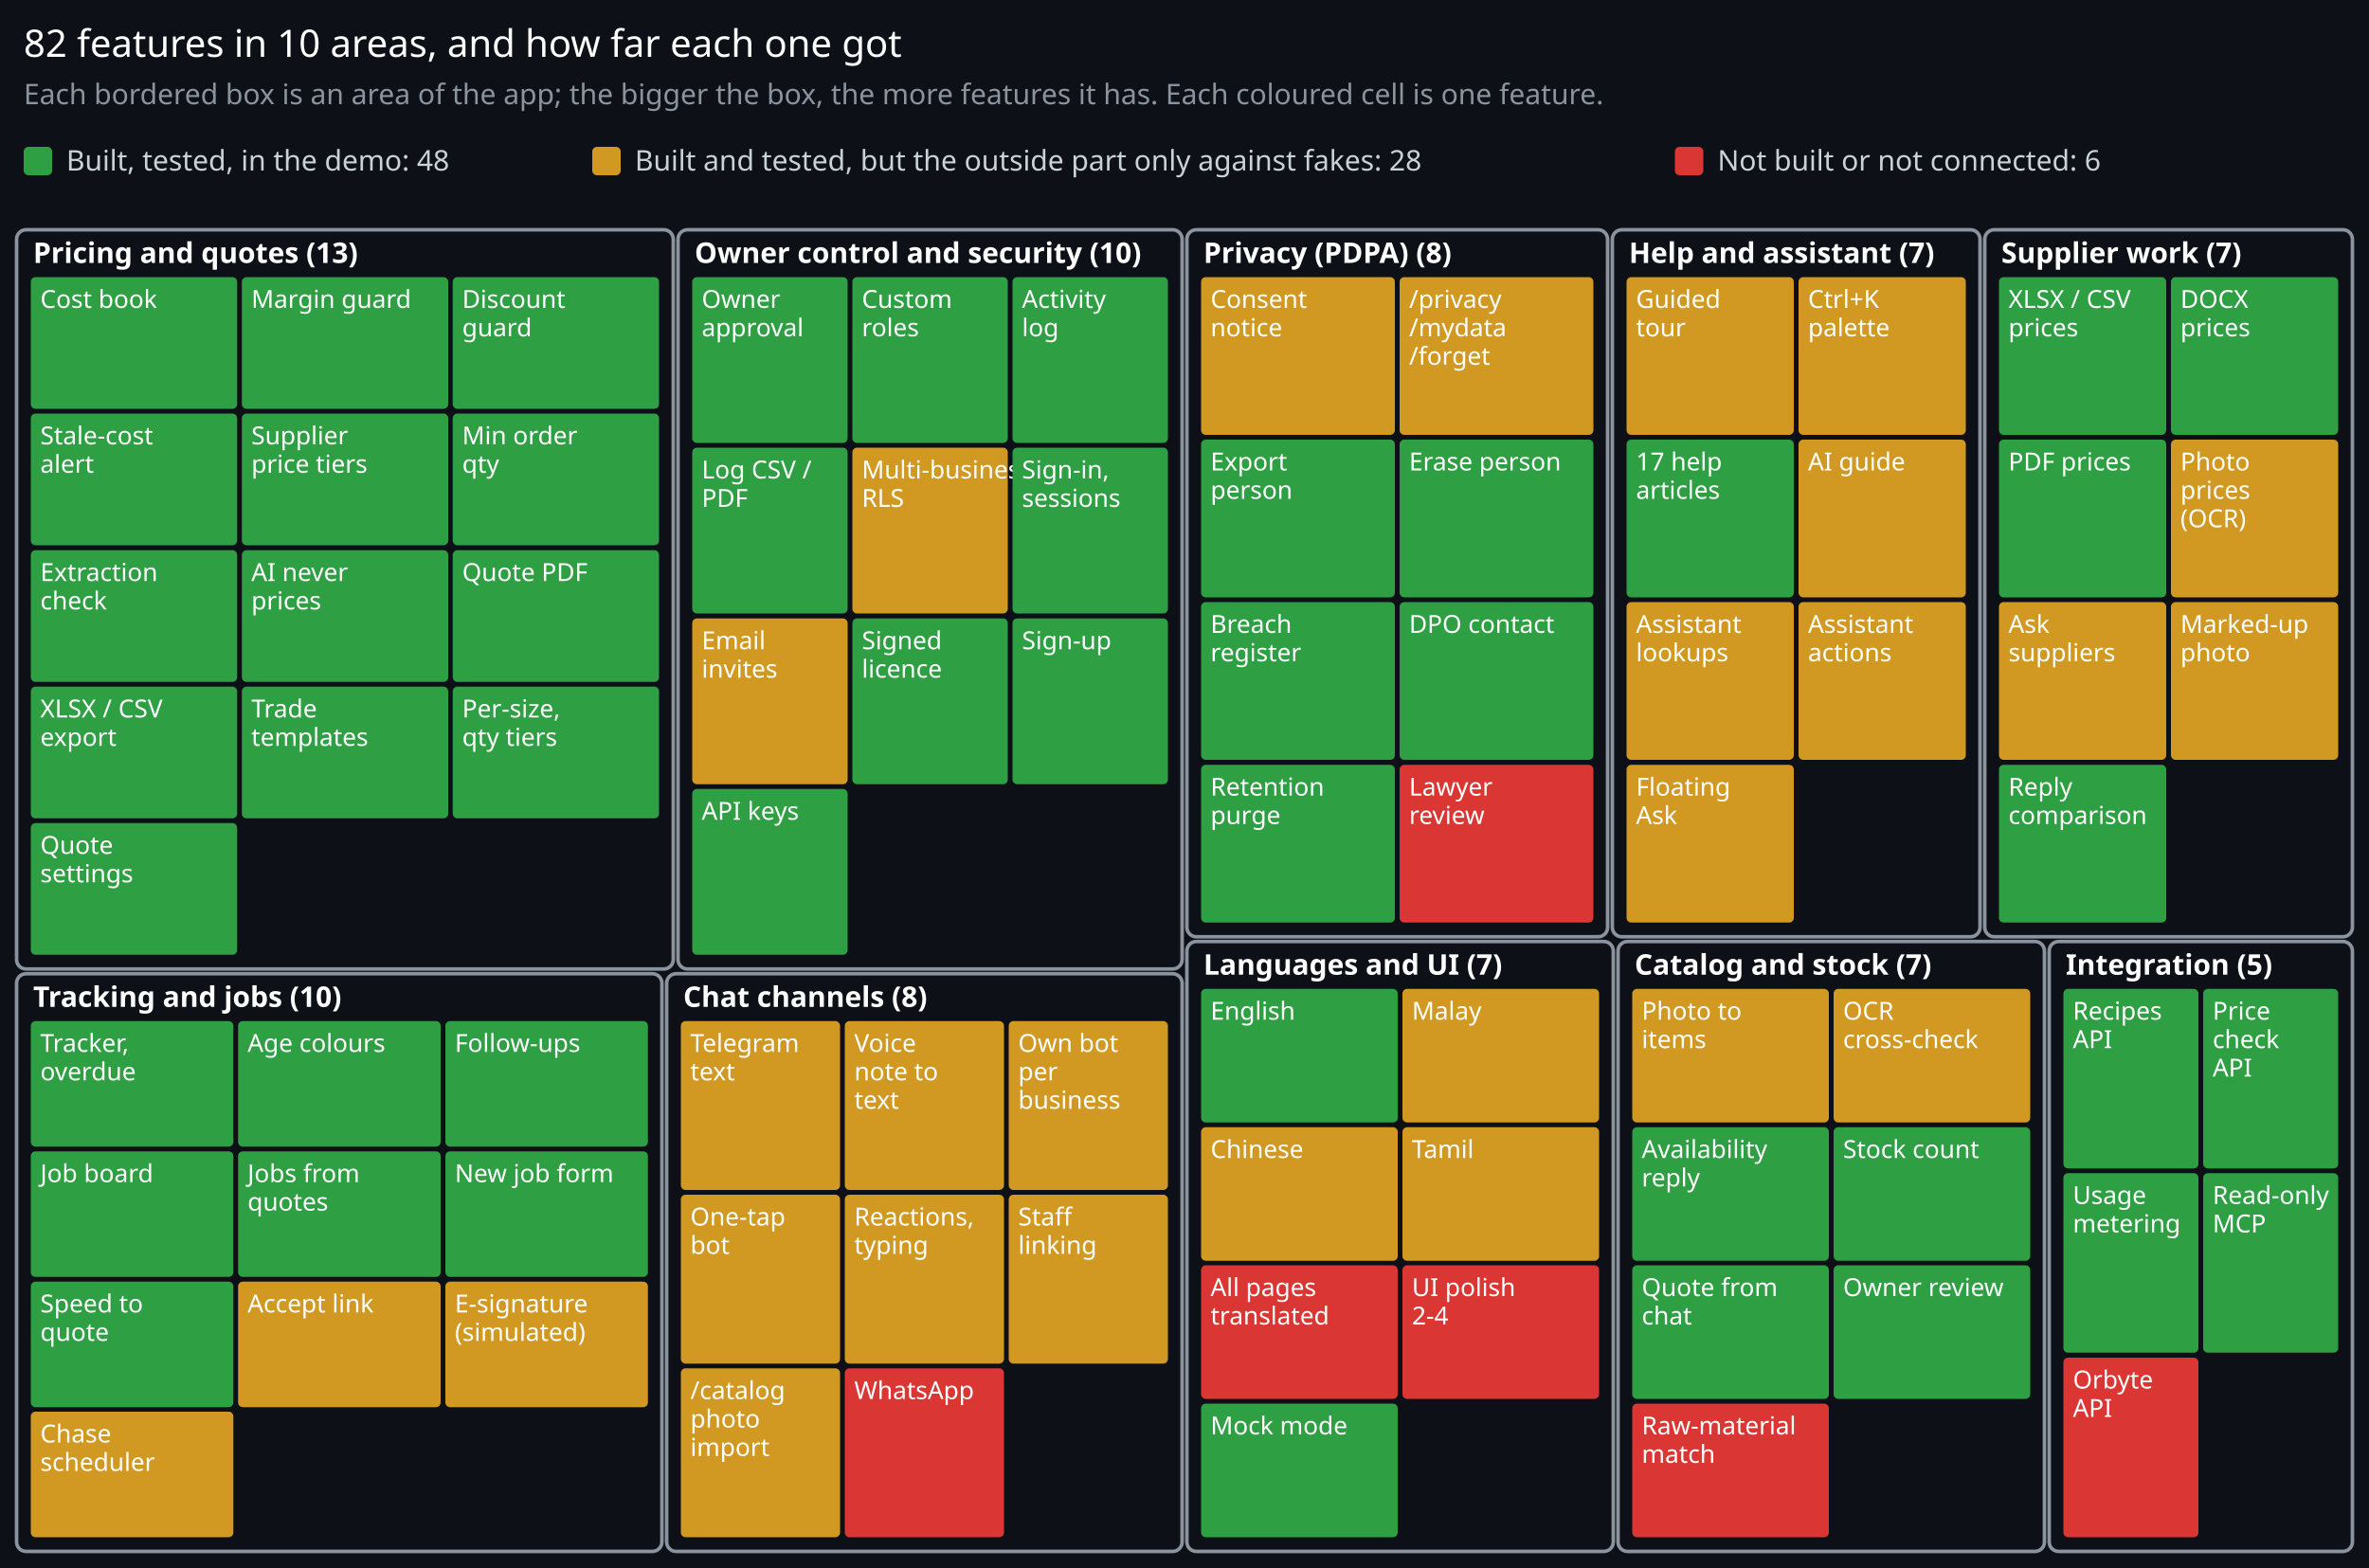
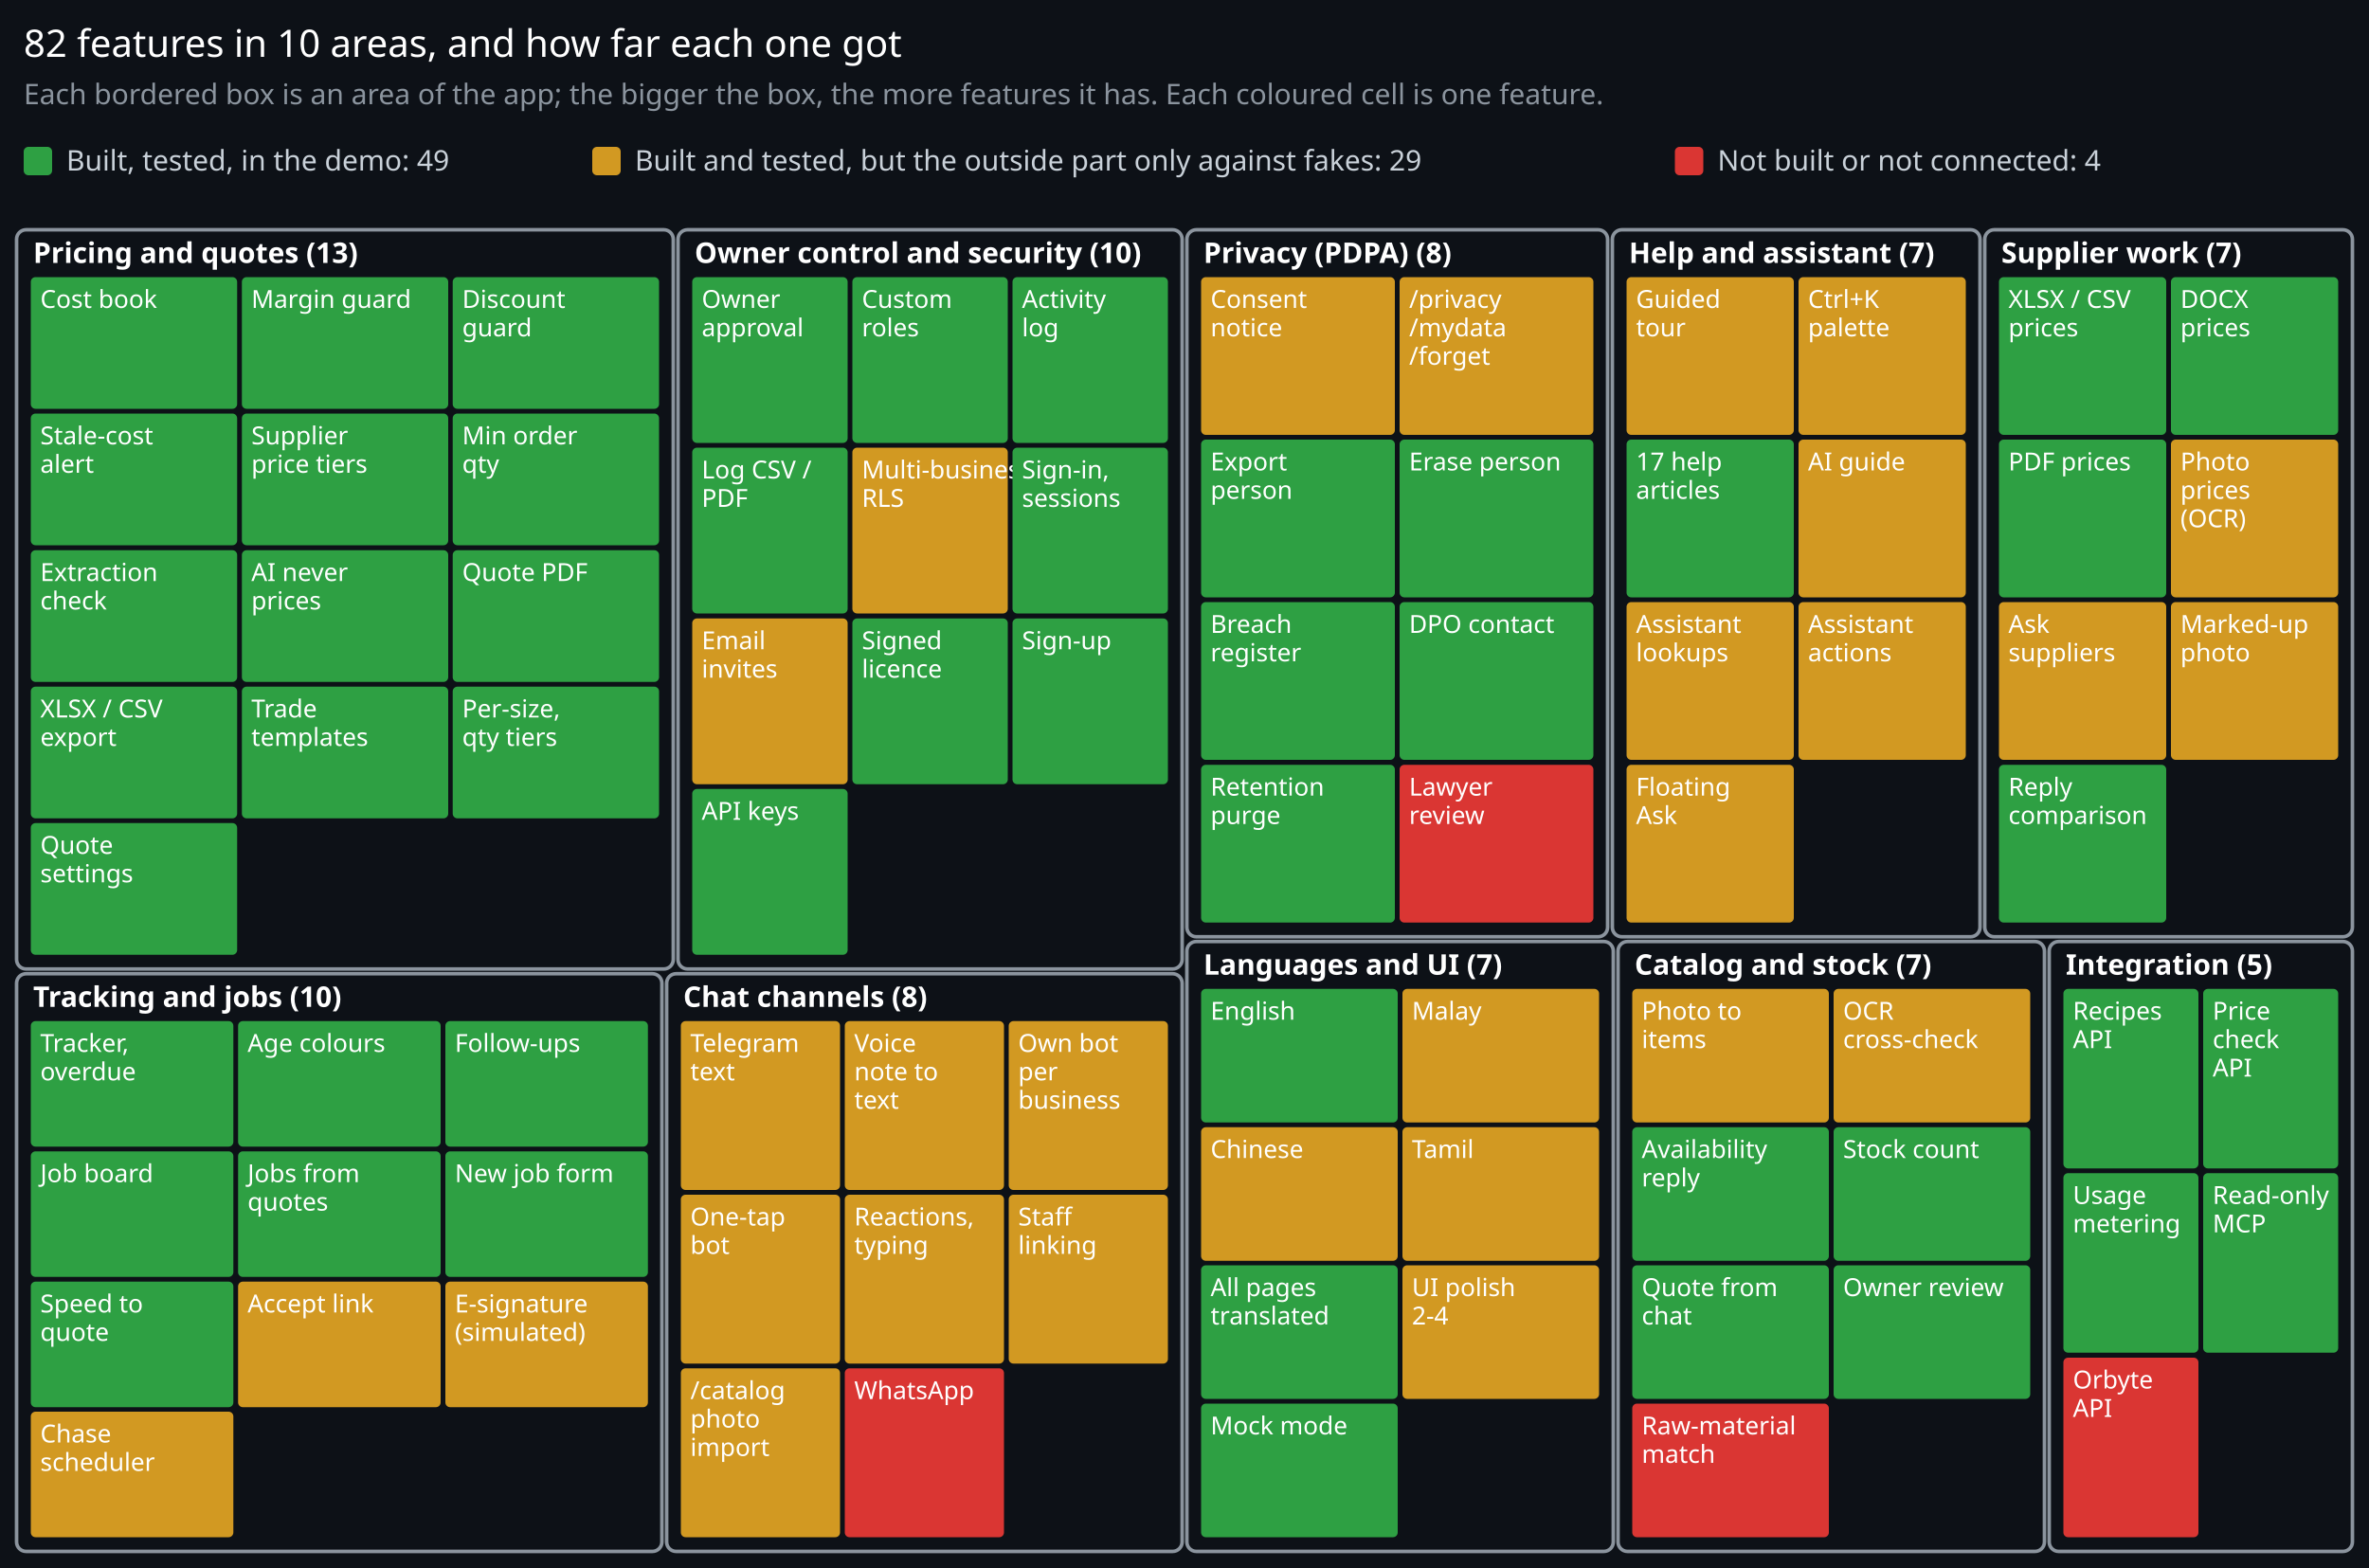
<svg xmlns="http://www.w3.org/2000/svg" width="1000" height="662" viewBox="0 0 1000 662">
  <rect width="100%" height="100%" fill="#0d1117" />
  <text x="10" y="24" fill="#fff" font-family="sans-serif" font-size="16">82 features in 10 areas, and how far each one got</text>
  <text x="10" y="44" fill="#8b949e" font-family="sans-serif" font-size="12">Each bordered box is an area of the app; the bigger the box, the more features it has. Each coloured cell is one feature.</text>
  <rect x="10" y="62" width="12" height="12" rx="2" fill="#2ea043" />
-   <text x="28" y="72" fill="#c9d1d9" font-family="sans-serif" font-size="12">Built, tested, in the demo: 48</text>
+   <text x="28" y="72" fill="#c9d1d9" font-family="sans-serif" font-size="12">Built, tested, in the demo: 49</text>
  <rect x="250" y="62" width="12" height="12" rx="2" fill="#d29922" />
-   <text x="268" y="72" fill="#c9d1d9" font-family="sans-serif" font-size="12">Built and tested, but the outside part only against fakes: 28</text>
+   <text x="268" y="72" fill="#c9d1d9" font-family="sans-serif" font-size="12">Built and tested, but the outside part only against fakes: 29</text>
  <rect x="707" y="62" width="12" height="12" rx="2" fill="#da3633" />
-   <text x="725" y="72" fill="#c9d1d9" font-family="sans-serif" font-size="12">Not built or not connected: 6</text>
+   <text x="725" y="72" fill="#c9d1d9" font-family="sans-serif" font-size="12">Not built or not connected: 4</text>
  <rect x="7.0" y="97.0" width="277.2" height="312.1" rx="4" fill="none" stroke="#8b949e" stroke-width="1.5" />
  <text x="14.0" y="111.0" fill="#fff" font-family="sans-serif" font-size="12" font-weight="bold">Pricing and quotes (13)</text>
  <g>
    <rect x="13.0" y="117.0" width="87.1" height="55.6" rx="2" fill="#2ea043" />
    <text x="17.0" y="130.0" fill="#fff" font-family="sans-serif" font-size="10.5">Cost book</text>
  </g>
  <g>
    <rect x="102.1" y="117.0" width="87.1" height="55.6" rx="2" fill="#2ea043" />
    <text x="106.1" y="130.0" fill="#fff" font-family="sans-serif" font-size="10.5">Margin guard</text>
  </g>
  <g>
    <rect x="191.1" y="117.0" width="87.1" height="55.6" rx="2" fill="#2ea043" />
    <text x="195.1" y="130.0" fill="#fff" font-family="sans-serif" font-size="10.5">Discount</text>
    <text x="195.1" y="142.0" fill="#fff" font-family="sans-serif" font-size="10.5">guard</text>
  </g>
  <g>
    <rect x="13.0" y="174.6" width="87.1" height="55.6" rx="2" fill="#2ea043" />
    <text x="17.0" y="187.6" fill="#fff" font-family="sans-serif" font-size="10.5">Stale-cost</text>
    <text x="17.0" y="199.6" fill="#fff" font-family="sans-serif" font-size="10.5">alert</text>
  </g>
  <g>
    <rect x="102.1" y="174.6" width="87.1" height="55.6" rx="2" fill="#2ea043" />
    <text x="106.1" y="187.6" fill="#fff" font-family="sans-serif" font-size="10.5">Supplier</text>
    <text x="106.1" y="199.6" fill="#fff" font-family="sans-serif" font-size="10.5">price tiers</text>
  </g>
  <g>
    <rect x="191.1" y="174.6" width="87.1" height="55.6" rx="2" fill="#2ea043" />
    <text x="195.1" y="187.6" fill="#fff" font-family="sans-serif" font-size="10.5">Min order</text>
    <text x="195.1" y="199.6" fill="#fff" font-family="sans-serif" font-size="10.5">qty</text>
  </g>
  <g>
    <rect x="13.0" y="232.3" width="87.1" height="55.6" rx="2" fill="#2ea043" />
    <text x="17.0" y="245.3" fill="#fff" font-family="sans-serif" font-size="10.5">Extraction</text>
    <text x="17.0" y="257.3" fill="#fff" font-family="sans-serif" font-size="10.5">check</text>
  </g>
  <g>
    <rect x="102.1" y="232.3" width="87.1" height="55.6" rx="2" fill="#2ea043" />
    <text x="106.1" y="245.3" fill="#fff" font-family="sans-serif" font-size="10.5">AI never</text>
    <text x="106.1" y="257.3" fill="#fff" font-family="sans-serif" font-size="10.5">prices</text>
  </g>
  <g>
    <rect x="191.1" y="232.3" width="87.1" height="55.6" rx="2" fill="#2ea043" />
    <text x="195.1" y="245.3" fill="#fff" font-family="sans-serif" font-size="10.5">Quote PDF</text>
  </g>
  <g>
    <rect x="13.0" y="289.9" width="87.1" height="55.6" rx="2" fill="#2ea043" />
    <text x="17.0" y="302.9" fill="#fff" font-family="sans-serif" font-size="10.5">XLSX / CSV</text>
    <text x="17.0" y="314.9" fill="#fff" font-family="sans-serif" font-size="10.5">export</text>
  </g>
  <g>
    <rect x="102.1" y="289.9" width="87.1" height="55.6" rx="2" fill="#2ea043" />
    <text x="106.1" y="302.9" fill="#fff" font-family="sans-serif" font-size="10.5">Trade</text>
    <text x="106.1" y="314.9" fill="#fff" font-family="sans-serif" font-size="10.5">templates</text>
  </g>
  <g>
    <rect x="191.1" y="289.9" width="87.1" height="55.6" rx="2" fill="#2ea043" />
    <text x="195.1" y="302.9" fill="#fff" font-family="sans-serif" font-size="10.5">Per-size,</text>
    <text x="195.1" y="314.9" fill="#fff" font-family="sans-serif" font-size="10.5">qty tiers</text>
  </g>
  <g>
    <rect x="13.0" y="347.5" width="87.1" height="55.6" rx="2" fill="#2ea043" />
    <text x="17.0" y="360.5" fill="#fff" font-family="sans-serif" font-size="10.5">Quote</text>
    <text x="17.0" y="372.5" fill="#fff" font-family="sans-serif" font-size="10.5">settings</text>
  </g>
  <rect x="286.2" y="97.0" width="212.8" height="312.1" rx="4" fill="none" stroke="#8b949e" stroke-width="1.5" />
  <text x="293.2" y="111.0" fill="#fff" font-family="sans-serif" font-size="12" font-weight="bold">Owner control and security (10)</text>
  <g>
    <rect x="292.2" y="117.0" width="65.6" height="70.0" rx="2" fill="#2ea043" />
    <text x="296.2" y="130.0" fill="#fff" font-family="sans-serif" font-size="10.5">Owner</text>
    <text x="296.2" y="142.0" fill="#fff" font-family="sans-serif" font-size="10.5">approval</text>
  </g>
  <g>
    <rect x="359.8" y="117.0" width="65.6" height="70.0" rx="2" fill="#2ea043" />
    <text x="363.8" y="130.0" fill="#fff" font-family="sans-serif" font-size="10.5">Custom</text>
    <text x="363.8" y="142.0" fill="#fff" font-family="sans-serif" font-size="10.5">roles</text>
  </g>
  <g>
    <rect x="427.4" y="117.0" width="65.6" height="70.0" rx="2" fill="#2ea043" />
    <text x="431.4" y="130.0" fill="#fff" font-family="sans-serif" font-size="10.5">Activity</text>
    <text x="431.4" y="142.0" fill="#fff" font-family="sans-serif" font-size="10.5">log</text>
  </g>
  <g>
    <rect x="292.2" y="189.0" width="65.6" height="70.0" rx="2" fill="#2ea043" />
    <text x="296.2" y="202.0" fill="#fff" font-family="sans-serif" font-size="10.5">Log CSV /</text>
    <text x="296.2" y="214.0" fill="#fff" font-family="sans-serif" font-size="10.5">PDF</text>
  </g>
  <g>
    <rect x="359.8" y="189.0" width="65.6" height="70.0" rx="2" fill="#d29922" />
    <text x="363.8" y="202.0" fill="#fff" font-family="sans-serif" font-size="10.5">Multi-business</text>
    <text x="363.8" y="214.0" fill="#fff" font-family="sans-serif" font-size="10.5">RLS</text>
  </g>
  <g>
    <rect x="427.4" y="189.0" width="65.6" height="70.0" rx="2" fill="#2ea043" />
    <text x="431.4" y="202.0" fill="#fff" font-family="sans-serif" font-size="10.5">Sign-in,</text>
    <text x="431.4" y="214.0" fill="#fff" font-family="sans-serif" font-size="10.5">sessions</text>
  </g>
  <g>
    <rect x="292.2" y="261.1" width="65.6" height="70.0" rx="2" fill="#d29922" />
    <text x="296.2" y="274.1" fill="#fff" font-family="sans-serif" font-size="10.5">Email</text>
    <text x="296.2" y="286.1" fill="#fff" font-family="sans-serif" font-size="10.5">invites</text>
  </g>
  <g>
    <rect x="359.8" y="261.1" width="65.6" height="70.0" rx="2" fill="#2ea043" />
    <text x="363.8" y="274.1" fill="#fff" font-family="sans-serif" font-size="10.5">Signed</text>
    <text x="363.8" y="286.1" fill="#fff" font-family="sans-serif" font-size="10.5">licence</text>
  </g>
  <g>
    <rect x="427.4" y="261.1" width="65.6" height="70.0" rx="2" fill="#2ea043" />
    <text x="431.4" y="274.1" fill="#fff" font-family="sans-serif" font-size="10.5">Sign-up</text>
  </g>
  <g>
    <rect x="292.2" y="333.1" width="65.6" height="70.0" rx="2" fill="#2ea043" />
    <text x="296.2" y="346.1" fill="#fff" font-family="sans-serif" font-size="10.5">API keys</text>
  </g>
  <rect x="7.0" y="411.1" width="272.4" height="243.9" rx="4" fill="none" stroke="#8b949e" stroke-width="1.5" />
  <text x="14.0" y="425.1" fill="#fff" font-family="sans-serif" font-size="12" font-weight="bold">Tracking and jobs (10)</text>
  <g>
    <rect x="13.0" y="431.1" width="85.5" height="53.0" rx="2" fill="#2ea043" />
    <text x="17.0" y="444.1" fill="#fff" font-family="sans-serif" font-size="10.5">Tracker,</text>
    <text x="17.0" y="456.1" fill="#fff" font-family="sans-serif" font-size="10.5">overdue</text>
  </g>
  <g>
    <rect x="100.5" y="431.1" width="85.5" height="53.0" rx="2" fill="#2ea043" />
    <text x="104.5" y="444.1" fill="#fff" font-family="sans-serif" font-size="10.5">Age colours</text>
  </g>
  <g>
    <rect x="188.0" y="431.1" width="85.5" height="53.0" rx="2" fill="#2ea043" />
    <text x="192.0" y="444.1" fill="#fff" font-family="sans-serif" font-size="10.5">Follow-ups</text>
  </g>
  <g>
    <rect x="13.0" y="486.1" width="85.5" height="53.0" rx="2" fill="#2ea043" />
    <text x="17.0" y="499.1" fill="#fff" font-family="sans-serif" font-size="10.5">Job board</text>
  </g>
  <g>
    <rect x="100.5" y="486.1" width="85.5" height="53.0" rx="2" fill="#2ea043" />
    <text x="104.5" y="499.1" fill="#fff" font-family="sans-serif" font-size="10.5">Jobs from</text>
    <text x="104.5" y="511.1" fill="#fff" font-family="sans-serif" font-size="10.5">quotes</text>
  </g>
  <g>
    <rect x="188.0" y="486.1" width="85.5" height="53.0" rx="2" fill="#2ea043" />
    <text x="192.0" y="499.1" fill="#fff" font-family="sans-serif" font-size="10.5">New job form</text>
  </g>
  <g>
    <rect x="13.0" y="541.1" width="85.5" height="53.0" rx="2" fill="#2ea043" />
    <text x="17.0" y="554.1" fill="#fff" font-family="sans-serif" font-size="10.5">Speed to</text>
    <text x="17.0" y="566.1" fill="#fff" font-family="sans-serif" font-size="10.5">quote</text>
  </g>
  <g>
    <rect x="100.5" y="541.1" width="85.5" height="53.0" rx="2" fill="#d29922" />
    <text x="104.5" y="554.1" fill="#fff" font-family="sans-serif" font-size="10.5">Accept link</text>
  </g>
  <g>
    <rect x="188.0" y="541.1" width="85.5" height="53.0" rx="2" fill="#d29922" />
    <text x="192.0" y="554.1" fill="#fff" font-family="sans-serif" font-size="10.5">E-signature</text>
    <text x="192.0" y="566.1" fill="#fff" font-family="sans-serif" font-size="10.5">(simulated)</text>
  </g>
  <g>
    <rect x="13.0" y="596.0" width="85.5" height="53.0" rx="2" fill="#d29922" />
    <text x="17.0" y="609.0" fill="#fff" font-family="sans-serif" font-size="10.5">Chase</text>
    <text x="17.0" y="621.0" fill="#fff" font-family="sans-serif" font-size="10.5">scheduler</text>
  </g>
  <rect x="281.4" y="411.1" width="217.6" height="243.9" rx="4" fill="none" stroke="#8b949e" stroke-width="1.5" />
  <text x="288.4" y="425.1" fill="#fff" font-family="sans-serif" font-size="12" font-weight="bold">Chat channels (8)</text>
  <g>
    <rect x="287.4" y="431.1" width="67.2" height="71.3" rx="2" fill="#d29922" />
    <text x="291.4" y="444.1" fill="#fff" font-family="sans-serif" font-size="10.5">Telegram</text>
    <text x="291.4" y="456.1" fill="#fff" font-family="sans-serif" font-size="10.5">text</text>
  </g>
  <g>
    <rect x="356.6" y="431.1" width="67.2" height="71.3" rx="2" fill="#d29922" />
    <text x="360.6" y="444.1" fill="#fff" font-family="sans-serif" font-size="10.5">Voice</text>
    <text x="360.6" y="456.1" fill="#fff" font-family="sans-serif" font-size="10.5">note to</text>
    <text x="360.6" y="468.1" fill="#fff" font-family="sans-serif" font-size="10.5">text</text>
  </g>
  <g>
    <rect x="425.8" y="431.1" width="67.2" height="71.3" rx="2" fill="#d29922" />
    <text x="429.8" y="444.1" fill="#fff" font-family="sans-serif" font-size="10.5">Own bot</text>
    <text x="429.8" y="456.1" fill="#fff" font-family="sans-serif" font-size="10.5">per</text>
    <text x="429.8" y="468.1" fill="#fff" font-family="sans-serif" font-size="10.5">business</text>
  </g>
  <g>
    <rect x="287.4" y="504.4" width="67.2" height="71.3" rx="2" fill="#d29922" />
    <text x="291.4" y="517.4" fill="#fff" font-family="sans-serif" font-size="10.5">One-tap</text>
    <text x="291.4" y="529.4" fill="#fff" font-family="sans-serif" font-size="10.5">bot</text>
  </g>
  <g>
    <rect x="356.6" y="504.4" width="67.2" height="71.3" rx="2" fill="#d29922" />
    <text x="360.6" y="517.4" fill="#fff" font-family="sans-serif" font-size="10.5">Reactions,</text>
    <text x="360.6" y="529.4" fill="#fff" font-family="sans-serif" font-size="10.5">typing</text>
  </g>
  <g>
    <rect x="425.8" y="504.4" width="67.2" height="71.3" rx="2" fill="#d29922" />
    <text x="429.8" y="517.4" fill="#fff" font-family="sans-serif" font-size="10.5">Staff</text>
    <text x="429.8" y="529.4" fill="#fff" font-family="sans-serif" font-size="10.5">linking</text>
  </g>
  <g>
    <rect x="287.4" y="577.7" width="67.2" height="71.3" rx="2" fill="#d29922" />
    <text x="291.4" y="590.7" fill="#fff" font-family="sans-serif" font-size="10.5">/catalog</text>
    <text x="291.4" y="602.7" fill="#fff" font-family="sans-serif" font-size="10.5">photo</text>
    <text x="291.4" y="614.7" fill="#fff" font-family="sans-serif" font-size="10.5">import</text>
  </g>
  <g>
    <rect x="356.6" y="577.7" width="67.2" height="71.3" rx="2" fill="#da3633" />
    <text x="360.6" y="590.7" fill="#fff" font-family="sans-serif" font-size="10.5">WhatsApp</text>
  </g>
  <rect x="501.0" y="97.0" width="177.6" height="298.5" rx="4" fill="none" stroke="#8b949e" stroke-width="1.5" />
  <text x="508.0" y="111.0" fill="#fff" font-family="sans-serif" font-size="12" font-weight="bold">Privacy (PDPA) (8)</text>
  <g>
    <rect x="507.0" y="117.0" width="81.8" height="66.6" rx="2" fill="#d29922" />
    <text x="511.0" y="130.0" fill="#fff" font-family="sans-serif" font-size="10.5">Consent</text>
    <text x="511.0" y="142.0" fill="#fff" font-family="sans-serif" font-size="10.5">notice</text>
  </g>
  <g>
    <rect x="590.8" y="117.0" width="81.8" height="66.6" rx="2" fill="#d29922" />
    <text x="594.8" y="130.0" fill="#fff" font-family="sans-serif" font-size="10.5">/privacy</text>
    <text x="594.8" y="142.0" fill="#fff" font-family="sans-serif" font-size="10.5">/mydata</text>
    <text x="594.8" y="154.0" fill="#fff" font-family="sans-serif" font-size="10.5">/forget</text>
  </g>
  <g>
    <rect x="507.0" y="185.6" width="81.8" height="66.6" rx="2" fill="#2ea043" />
    <text x="511.0" y="198.6" fill="#fff" font-family="sans-serif" font-size="10.5">Export</text>
    <text x="511.0" y="210.6" fill="#fff" font-family="sans-serif" font-size="10.5">person</text>
  </g>
  <g>
    <rect x="590.8" y="185.6" width="81.8" height="66.6" rx="2" fill="#2ea043" />
    <text x="594.8" y="198.6" fill="#fff" font-family="sans-serif" font-size="10.5">Erase person</text>
  </g>
  <g>
    <rect x="507.0" y="254.2" width="81.8" height="66.6" rx="2" fill="#2ea043" />
    <text x="511.0" y="267.2" fill="#fff" font-family="sans-serif" font-size="10.5">Breach</text>
    <text x="511.0" y="279.2" fill="#fff" font-family="sans-serif" font-size="10.5">register</text>
  </g>
  <g>
    <rect x="590.8" y="254.2" width="81.8" height="66.6" rx="2" fill="#2ea043" />
    <text x="594.8" y="267.2" fill="#fff" font-family="sans-serif" font-size="10.5">DPO contact</text>
  </g>
  <g>
    <rect x="507.0" y="322.9" width="81.8" height="66.6" rx="2" fill="#2ea043" />
    <text x="511.0" y="335.9" fill="#fff" font-family="sans-serif" font-size="10.5">Retention</text>
    <text x="511.0" y="347.9" fill="#fff" font-family="sans-serif" font-size="10.5">purge</text>
  </g>
  <g>
    <rect x="590.8" y="322.9" width="81.8" height="66.6" rx="2" fill="#da3633" />
    <text x="594.8" y="335.9" fill="#fff" font-family="sans-serif" font-size="10.5">Lawyer</text>
    <text x="594.8" y="347.9" fill="#fff" font-family="sans-serif" font-size="10.5">review</text>
  </g>
  <rect x="680.6" y="97.0" width="155.2" height="298.5" rx="4" fill="none" stroke="#8b949e" stroke-width="1.5" />
  <text x="687.6" y="111.0" fill="#fff" font-family="sans-serif" font-size="12" font-weight="bold">Help and assistant (7)</text>
  <g>
    <rect x="686.6" y="117.0" width="70.6" height="66.6" rx="2" fill="#d29922" />
    <text x="690.6" y="130.0" fill="#fff" font-family="sans-serif" font-size="10.5">Guided</text>
    <text x="690.6" y="142.0" fill="#fff" font-family="sans-serif" font-size="10.5">tour</text>
  </g>
  <g>
    <rect x="759.2" y="117.0" width="70.6" height="66.6" rx="2" fill="#d29922" />
    <text x="763.2" y="130.0" fill="#fff" font-family="sans-serif" font-size="10.5">Ctrl+K</text>
    <text x="763.2" y="142.0" fill="#fff" font-family="sans-serif" font-size="10.5">palette</text>
  </g>
  <g>
    <rect x="686.6" y="185.6" width="70.6" height="66.6" rx="2" fill="#2ea043" />
    <text x="690.6" y="198.6" fill="#fff" font-family="sans-serif" font-size="10.5">17 help</text>
    <text x="690.6" y="210.6" fill="#fff" font-family="sans-serif" font-size="10.5">articles</text>
  </g>
  <g>
    <rect x="759.2" y="185.6" width="70.6" height="66.6" rx="2" fill="#d29922" />
    <text x="763.2" y="198.6" fill="#fff" font-family="sans-serif" font-size="10.5">AI guide</text>
  </g>
  <g>
    <rect x="686.6" y="254.2" width="70.6" height="66.6" rx="2" fill="#d29922" />
    <text x="690.6" y="267.2" fill="#fff" font-family="sans-serif" font-size="10.5">Assistant</text>
    <text x="690.6" y="279.2" fill="#fff" font-family="sans-serif" font-size="10.5">lookups</text>
  </g>
  <g>
    <rect x="759.2" y="254.2" width="70.6" height="66.6" rx="2" fill="#d29922" />
    <text x="763.2" y="267.2" fill="#fff" font-family="sans-serif" font-size="10.5">Assistant</text>
    <text x="763.2" y="279.2" fill="#fff" font-family="sans-serif" font-size="10.5">actions</text>
  </g>
  <g>
    <rect x="686.6" y="322.9" width="70.6" height="66.6" rx="2" fill="#d29922" />
    <text x="690.6" y="335.9" fill="#fff" font-family="sans-serif" font-size="10.5">Floating</text>
    <text x="690.6" y="347.9" fill="#fff" font-family="sans-serif" font-size="10.5">Ask</text>
  </g>
  <rect x="837.8" y="97.0" width="155.2" height="298.5" rx="4" fill="none" stroke="#8b949e" stroke-width="1.5" />
  <text x="844.8" y="111.0" fill="#fff" font-family="sans-serif" font-size="12" font-weight="bold">Supplier work (7)</text>
  <g>
    <rect x="843.8" y="117.0" width="70.6" height="66.6" rx="2" fill="#2ea043" />
    <text x="847.8" y="130.0" fill="#fff" font-family="sans-serif" font-size="10.5">XLSX / CSV</text>
    <text x="847.8" y="142.0" fill="#fff" font-family="sans-serif" font-size="10.5">prices</text>
  </g>
  <g>
    <rect x="916.4" y="117.0" width="70.6" height="66.6" rx="2" fill="#2ea043" />
    <text x="920.4" y="130.0" fill="#fff" font-family="sans-serif" font-size="10.5">DOCX</text>
    <text x="920.4" y="142.0" fill="#fff" font-family="sans-serif" font-size="10.5">prices</text>
  </g>
  <g>
    <rect x="843.8" y="185.6" width="70.6" height="66.6" rx="2" fill="#2ea043" />
    <text x="847.8" y="198.6" fill="#fff" font-family="sans-serif" font-size="10.5">PDF prices</text>
  </g>
  <g>
    <rect x="916.4" y="185.6" width="70.6" height="66.6" rx="2" fill="#d29922" />
    <text x="920.4" y="198.6" fill="#fff" font-family="sans-serif" font-size="10.5">Photo</text>
    <text x="920.4" y="210.6" fill="#fff" font-family="sans-serif" font-size="10.5">prices</text>
    <text x="920.4" y="222.6" fill="#fff" font-family="sans-serif" font-size="10.5">(OCR)</text>
  </g>
  <g>
    <rect x="843.8" y="254.2" width="70.6" height="66.6" rx="2" fill="#d29922" />
    <text x="847.8" y="267.2" fill="#fff" font-family="sans-serif" font-size="10.5">Ask</text>
    <text x="847.8" y="279.2" fill="#fff" font-family="sans-serif" font-size="10.5">suppliers</text>
  </g>
  <g>
    <rect x="916.4" y="254.2" width="70.6" height="66.6" rx="2" fill="#d29922" />
    <text x="920.4" y="267.2" fill="#fff" font-family="sans-serif" font-size="10.5">Marked-up</text>
    <text x="920.4" y="279.2" fill="#fff" font-family="sans-serif" font-size="10.5">photo</text>
  </g>
  <g>
    <rect x="843.8" y="322.9" width="70.6" height="66.6" rx="2" fill="#2ea043" />
    <text x="847.8" y="335.9" fill="#fff" font-family="sans-serif" font-size="10.5">Reply</text>
    <text x="847.8" y="347.9" fill="#fff" font-family="sans-serif" font-size="10.5">comparison</text>
  </g>
  <rect x="501.0" y="397.5" width="180.0" height="257.5" rx="4" fill="none" stroke="#8b949e" stroke-width="1.5" />
  <text x="508.0" y="411.5" fill="#fff" font-family="sans-serif" font-size="12" font-weight="bold">Languages and UI (7)</text>
  <g>
    <rect x="507.0" y="417.5" width="83.0" height="56.4" rx="2" fill="#2ea043" />
    <text x="511.0" y="430.5" fill="#fff" font-family="sans-serif" font-size="10.5">English</text>
  </g>
  <g>
    <rect x="592.0" y="417.5" width="83.0" height="56.4" rx="2" fill="#d29922" />
    <text x="596.0" y="430.5" fill="#fff" font-family="sans-serif" font-size="10.5">Malay</text>
  </g>
  <g>
    <rect x="507.0" y="475.9" width="83.0" height="56.4" rx="2" fill="#d29922" />
    <text x="511.0" y="488.9" fill="#fff" font-family="sans-serif" font-size="10.5">Chinese</text>
  </g>
  <g>
    <rect x="592.0" y="475.9" width="83.0" height="56.4" rx="2" fill="#d29922" />
    <text x="596.0" y="488.9" fill="#fff" font-family="sans-serif" font-size="10.5">Tamil</text>
  </g>
  <g>
-     <rect x="507.0" y="534.2" width="83.0" height="56.4" rx="2" fill="#da3633" />
+     <rect x="507.0" y="534.2" width="83.0" height="56.4" rx="2" fill="#2ea043" />
    <text x="511.0" y="547.2" fill="#fff" font-family="sans-serif" font-size="10.5">All pages</text>
    <text x="511.0" y="559.2" fill="#fff" font-family="sans-serif" font-size="10.5">translated</text>
  </g>
  <g>
-     <rect x="592.0" y="534.2" width="83.0" height="56.4" rx="2" fill="#da3633" />
+     <rect x="592.0" y="534.2" width="83.0" height="56.4" rx="2" fill="#d29922" />
    <text x="596.0" y="547.2" fill="#fff" font-family="sans-serif" font-size="10.5">UI polish</text>
    <text x="596.0" y="559.2" fill="#fff" font-family="sans-serif" font-size="10.5">2-4</text>
  </g>
  <g>
    <rect x="507.0" y="592.6" width="83.0" height="56.4" rx="2" fill="#2ea043" />
    <text x="511.0" y="605.6" fill="#fff" font-family="sans-serif" font-size="10.5">Mock mode</text>
  </g>
  <rect x="683.0" y="397.5" width="180.0" height="257.5" rx="4" fill="none" stroke="#8b949e" stroke-width="1.5" />
  <text x="690.0" y="411.5" fill="#fff" font-family="sans-serif" font-size="12" font-weight="bold">Catalog and stock (7)</text>
  <g>
    <rect x="689.0" y="417.5" width="83.0" height="56.4" rx="2" fill="#d29922" />
    <text x="693.0" y="430.5" fill="#fff" font-family="sans-serif" font-size="10.5">Photo to</text>
    <text x="693.0" y="442.5" fill="#fff" font-family="sans-serif" font-size="10.5">items</text>
  </g>
  <g>
    <rect x="774.0" y="417.5" width="83.0" height="56.4" rx="2" fill="#d29922" />
    <text x="778.0" y="430.5" fill="#fff" font-family="sans-serif" font-size="10.5">OCR</text>
    <text x="778.0" y="442.5" fill="#fff" font-family="sans-serif" font-size="10.5">cross-check</text>
  </g>
  <g>
    <rect x="689.0" y="475.9" width="83.0" height="56.4" rx="2" fill="#2ea043" />
    <text x="693.0" y="488.9" fill="#fff" font-family="sans-serif" font-size="10.5">Availability</text>
    <text x="693.0" y="500.9" fill="#fff" font-family="sans-serif" font-size="10.5">reply</text>
  </g>
  <g>
    <rect x="774.0" y="475.9" width="83.0" height="56.4" rx="2" fill="#2ea043" />
    <text x="778.0" y="488.9" fill="#fff" font-family="sans-serif" font-size="10.5">Stock count</text>
  </g>
  <g>
    <rect x="689.0" y="534.2" width="83.0" height="56.4" rx="2" fill="#2ea043" />
    <text x="693.0" y="547.2" fill="#fff" font-family="sans-serif" font-size="10.5">Quote from</text>
    <text x="693.0" y="559.2" fill="#fff" font-family="sans-serif" font-size="10.5">chat</text>
  </g>
  <g>
    <rect x="774.0" y="534.2" width="83.0" height="56.4" rx="2" fill="#2ea043" />
    <text x="778.0" y="547.2" fill="#fff" font-family="sans-serif" font-size="10.5">Owner review</text>
  </g>
  <g>
    <rect x="689.0" y="592.6" width="83.0" height="56.4" rx="2" fill="#da3633" />
    <text x="693.0" y="605.6" fill="#fff" font-family="sans-serif" font-size="10.5">Raw-material</text>
    <text x="693.0" y="617.6" fill="#fff" font-family="sans-serif" font-size="10.5">match</text>
  </g>
  <rect x="865.0" y="397.5" width="128.0" height="257.5" rx="4" fill="none" stroke="#8b949e" stroke-width="1.5" />
  <text x="872.0" y="411.5" fill="#fff" font-family="sans-serif" font-size="12" font-weight="bold">Integration (5)</text>
  <g>
    <rect x="871.0" y="417.5" width="57.0" height="75.8" rx="2" fill="#2ea043" />
    <text x="875.0" y="430.5" fill="#fff" font-family="sans-serif" font-size="10.5">Recipes</text>
    <text x="875.0" y="442.5" fill="#fff" font-family="sans-serif" font-size="10.5">API</text>
  </g>
  <g>
    <rect x="930.0" y="417.5" width="57.0" height="75.8" rx="2" fill="#2ea043" />
    <text x="934.0" y="430.5" fill="#fff" font-family="sans-serif" font-size="10.5">Price</text>
    <text x="934.0" y="442.5" fill="#fff" font-family="sans-serif" font-size="10.5">check</text>
    <text x="934.0" y="454.5" fill="#fff" font-family="sans-serif" font-size="10.5">API</text>
  </g>
  <g>
    <rect x="871.0" y="495.3" width="57.0" height="75.8" rx="2" fill="#2ea043" />
    <text x="875.0" y="508.3" fill="#fff" font-family="sans-serif" font-size="10.5">Usage</text>
    <text x="875.0" y="520.3" fill="#fff" font-family="sans-serif" font-size="10.5">metering</text>
  </g>
  <g>
    <rect x="930.0" y="495.3" width="57.0" height="75.8" rx="2" fill="#2ea043" />
    <text x="934.0" y="508.3" fill="#fff" font-family="sans-serif" font-size="10.5">Read-only</text>
    <text x="934.0" y="520.3" fill="#fff" font-family="sans-serif" font-size="10.5">MCP</text>
  </g>
  <g>
    <rect x="871.0" y="573.2" width="57.0" height="75.8" rx="2" fill="#da3633" />
    <text x="875.0" y="586.2" fill="#fff" font-family="sans-serif" font-size="10.5">Orbyte</text>
    <text x="875.0" y="598.2" fill="#fff" font-family="sans-serif" font-size="10.5">API</text>
  </g>
</svg>
